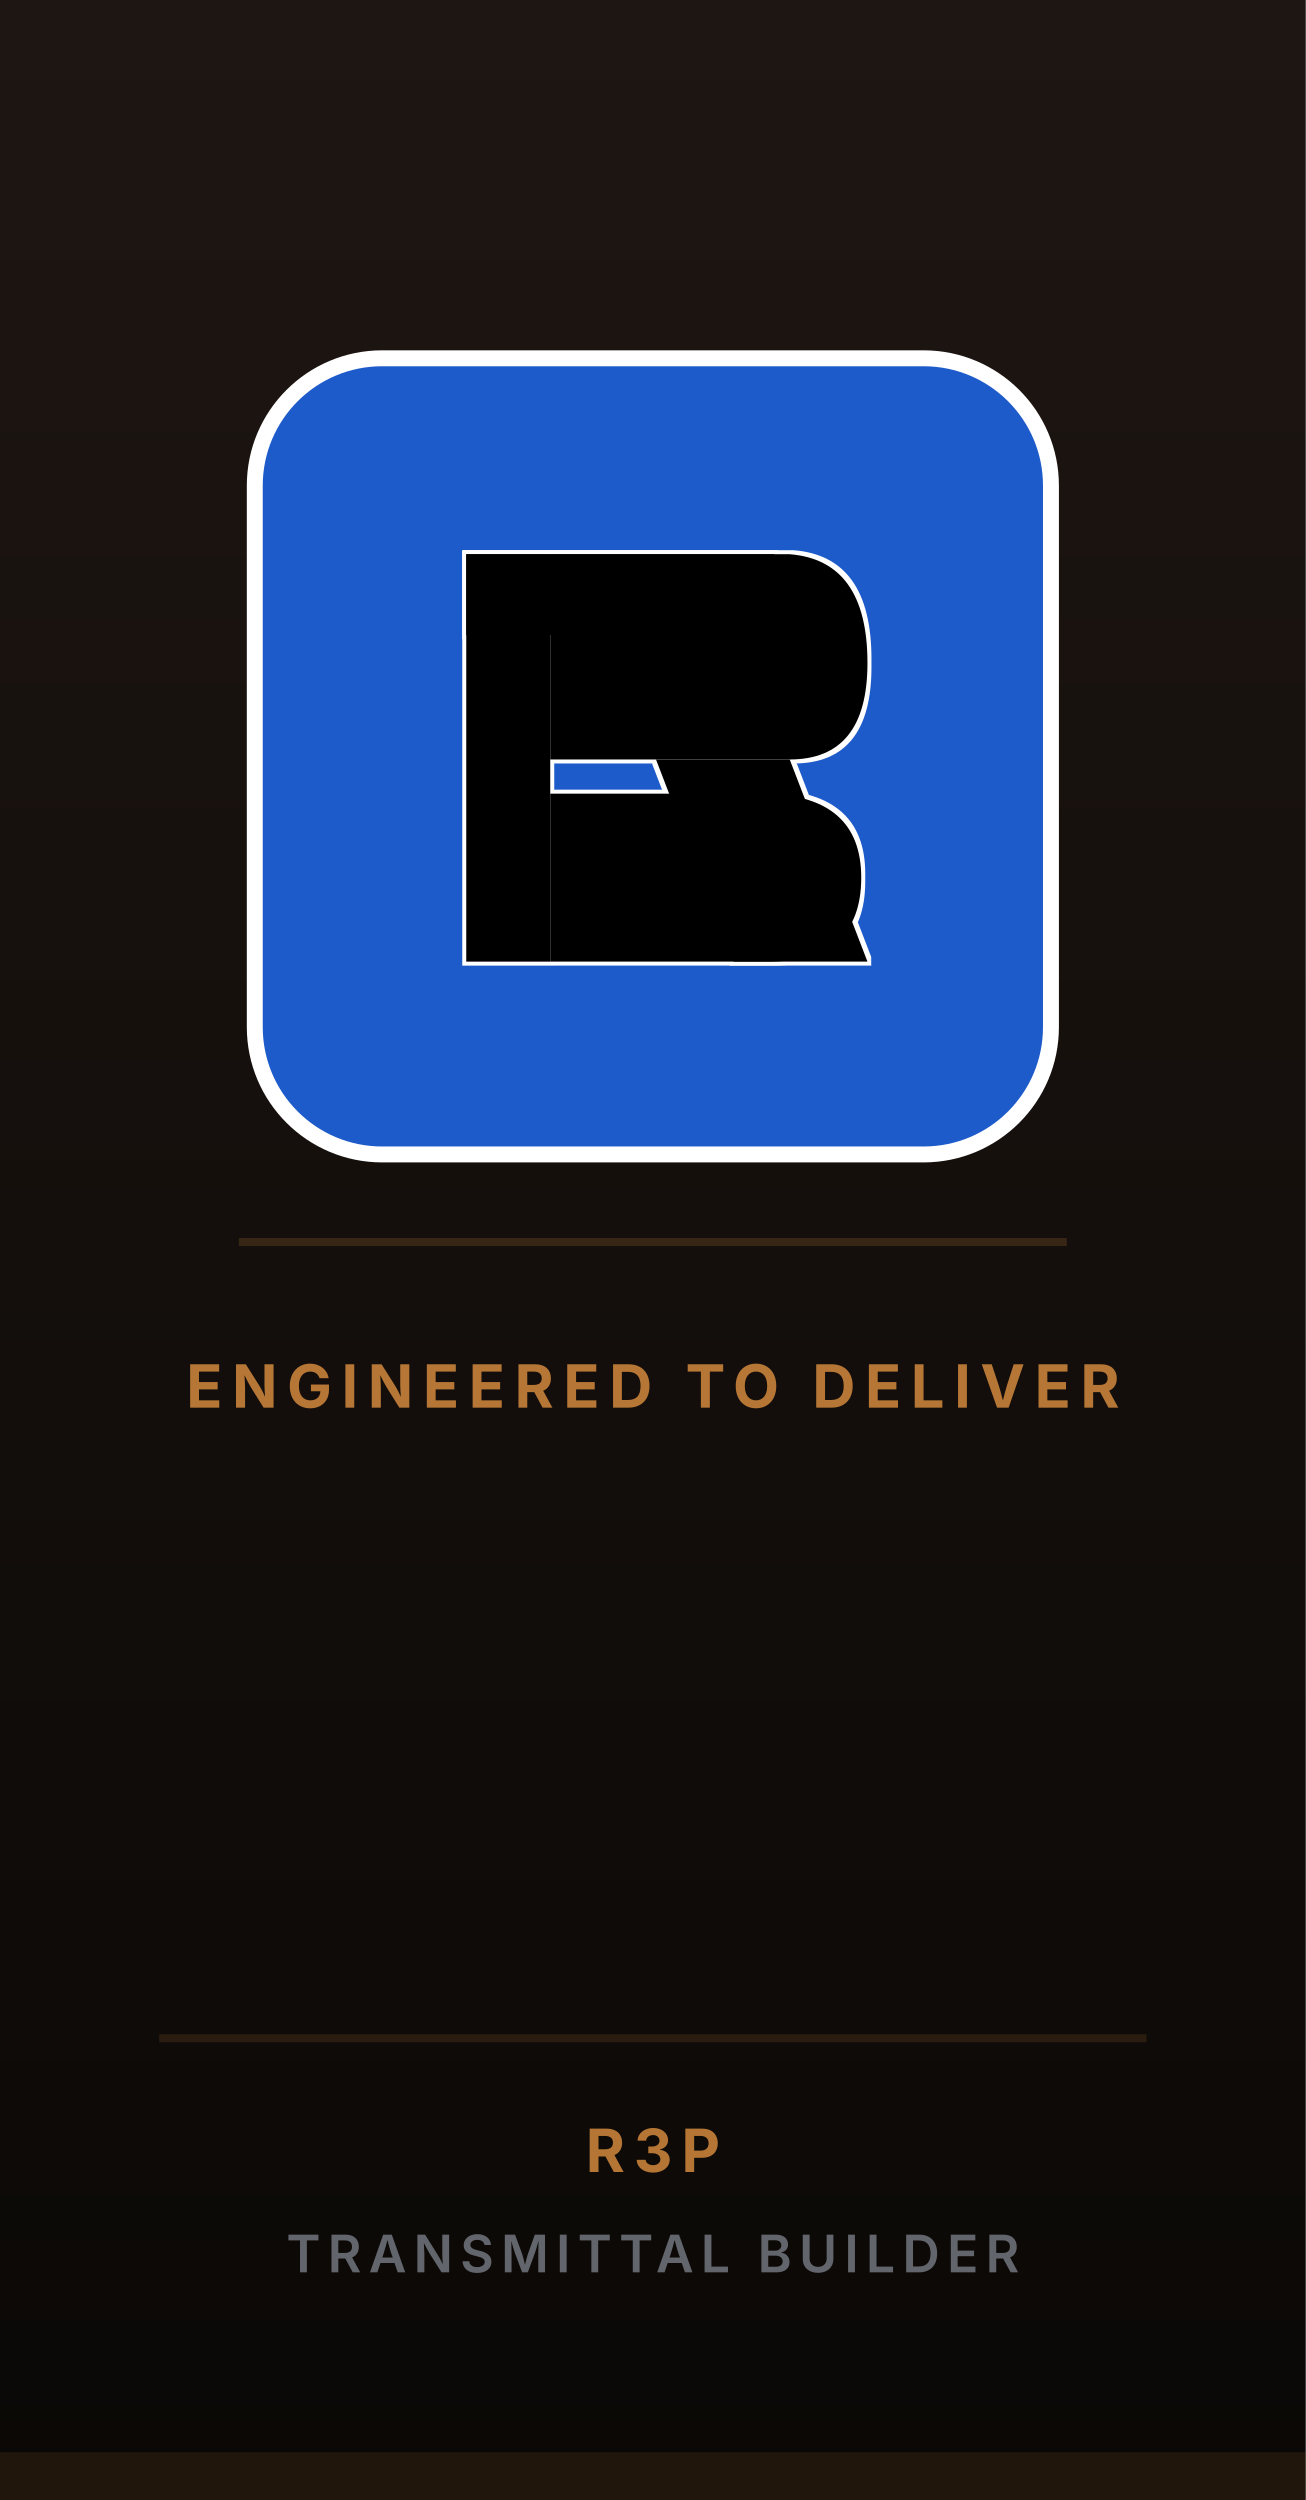
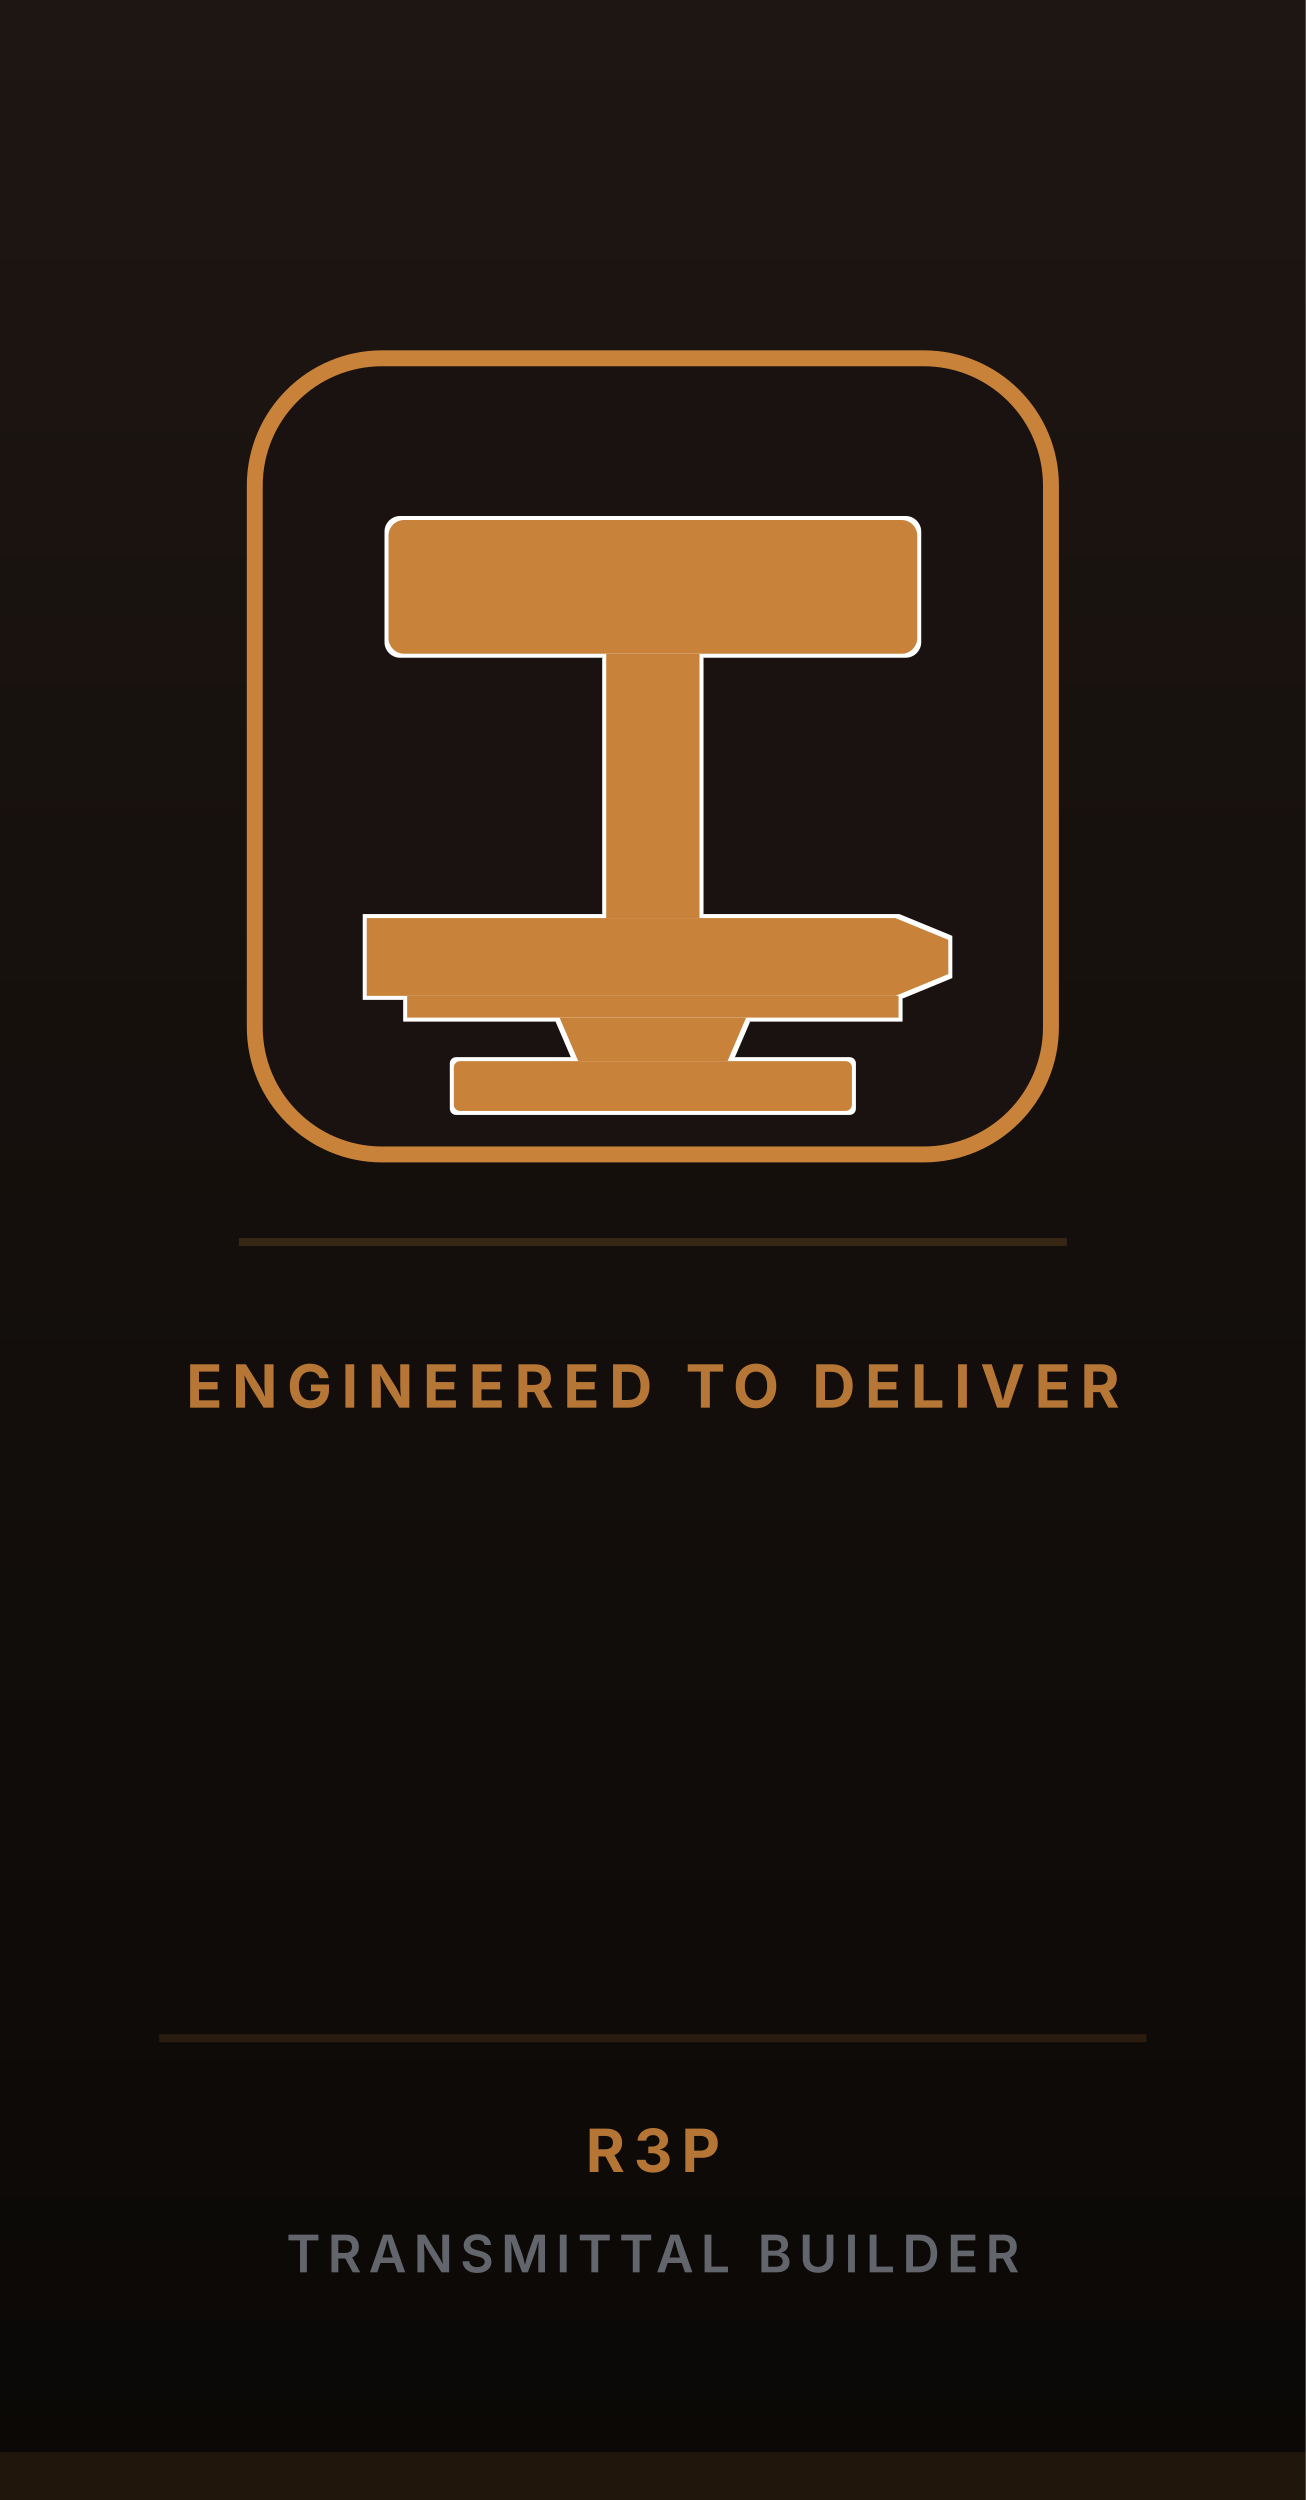
<svg xmlns="http://www.w3.org/2000/svg" viewBox="0 0 164 314" role="img" aria-label="R3P Transmittal Builder installer sidebar">
  <defs>
    <linearGradient id="sb-bg" x1="0%" y1="0%" x2="0%" y2="100%">
      <stop offset="0%" stop-color="#1e1612" />
      <stop offset="100%" stop-color="#0a0806" />
    </linearGradient>
    <filter id="sb-outline" color-interpolation-filters="sRGB" x="-5%" y="-5%" width="110%" height="110%">
      <feMorphology operator="dilate" radius="2" in="SourceAlpha" result="thick" />
      <feFlood flood-color="#ffffff" result="white" />
      <feComposite in="white" in2="thick" operator="in" result="outline" />
      <feMerge>
        <feMergeNode in="outline" />
        <feMergeNode in="SourceGraphic" />
      </feMerge>
    </filter>
  </defs>
  <rect width="164" height="314" fill="url(#sb-bg)" />
-   <rect x="32" y="45" width="100" height="100" rx="16" fill="#1E5BCA" stroke="#ffffff" stroke-width="2" />
-   <g filter="url(#sb-outline)" transform="translate(32,45) scale(0.1953125)">
-     <rect x="136" y="126" width="54" height="262" fill="#000000" />
-     <rect x="136" y="126" width="198" height="52" fill="#000000" />
-     <path d="M 190,126 H 344 Q 394,130 394,196 Q 394,258 344,258 H 190 Z" fill="#000000" />
-     <path d="M 190,280 H 330 Q 390,282 390,334 Q 390,388 330,388 H 190 Z" fill="#000000" />
-     <path d="M 258,258 L 344,258 L 394,388 L 308,388 Z" fill="#000000" />
+   <rect x="32" y="45" width="100" height="100" rx="16" fill="#1a1210" stroke="#C8823A" stroke-width="2" />
+   <g filter="url(#sb-outline)" transform="translate(32,45) scale(0.1953125)" fill="#C8823A">
+     <rect x="86" y="104" width="340" height="86" rx="10" />
+     <rect x="226" y="190" width="60" height="170" />
+     <path d="M 72,360 H 412 L 446,374 L 446,396 L 412,410 H 72 Z" />
+     <rect x="98" y="410" width="316" height="14" />
+     <path d="M 196,424 H 316 L 304,452 H 208 Z" />
+     <rect x="128" y="452" width="256" height="32" rx="4" />
  </g>
  <line x1="30" y1="156" x2="134" y2="156" stroke="rgba(200,130,58,0.2)" stroke-width="1" />
  <text x="82" y="174" text-anchor="middle" dominant-baseline="middle" font-family="Inter, system-ui, sans-serif" font-size="7.5" font-weight="700" font-variant="small-caps" letter-spacing="0.16em" fill="rgba(200,130,58,0.9)">ENGINEERED TO DELIVER</text>
  <line x1="20" y1="256" x2="144" y2="256" stroke="rgba(200,130,58,0.15)" stroke-width="1" />
  <text x="82" y="270" text-anchor="middle" dominant-baseline="middle" font-family="Inter, system-ui, sans-serif" font-size="7.5" font-weight="700" font-variant="small-caps" letter-spacing="0.15em" fill="rgba(200,130,58,0.9)">R3P</text>
  <text x="82" y="283" text-anchor="middle" dominant-baseline="middle" font-family="Inter, system-ui, sans-serif" font-size="6.5" font-weight="600" letter-spacing="0.14em" fill="rgba(156,163,175,0.6)">TRANSMITTAL BUILDER</text>
  <rect x="0" y="308" width="164" height="6" fill="rgba(200,130,58,0.12)" />
</svg>
